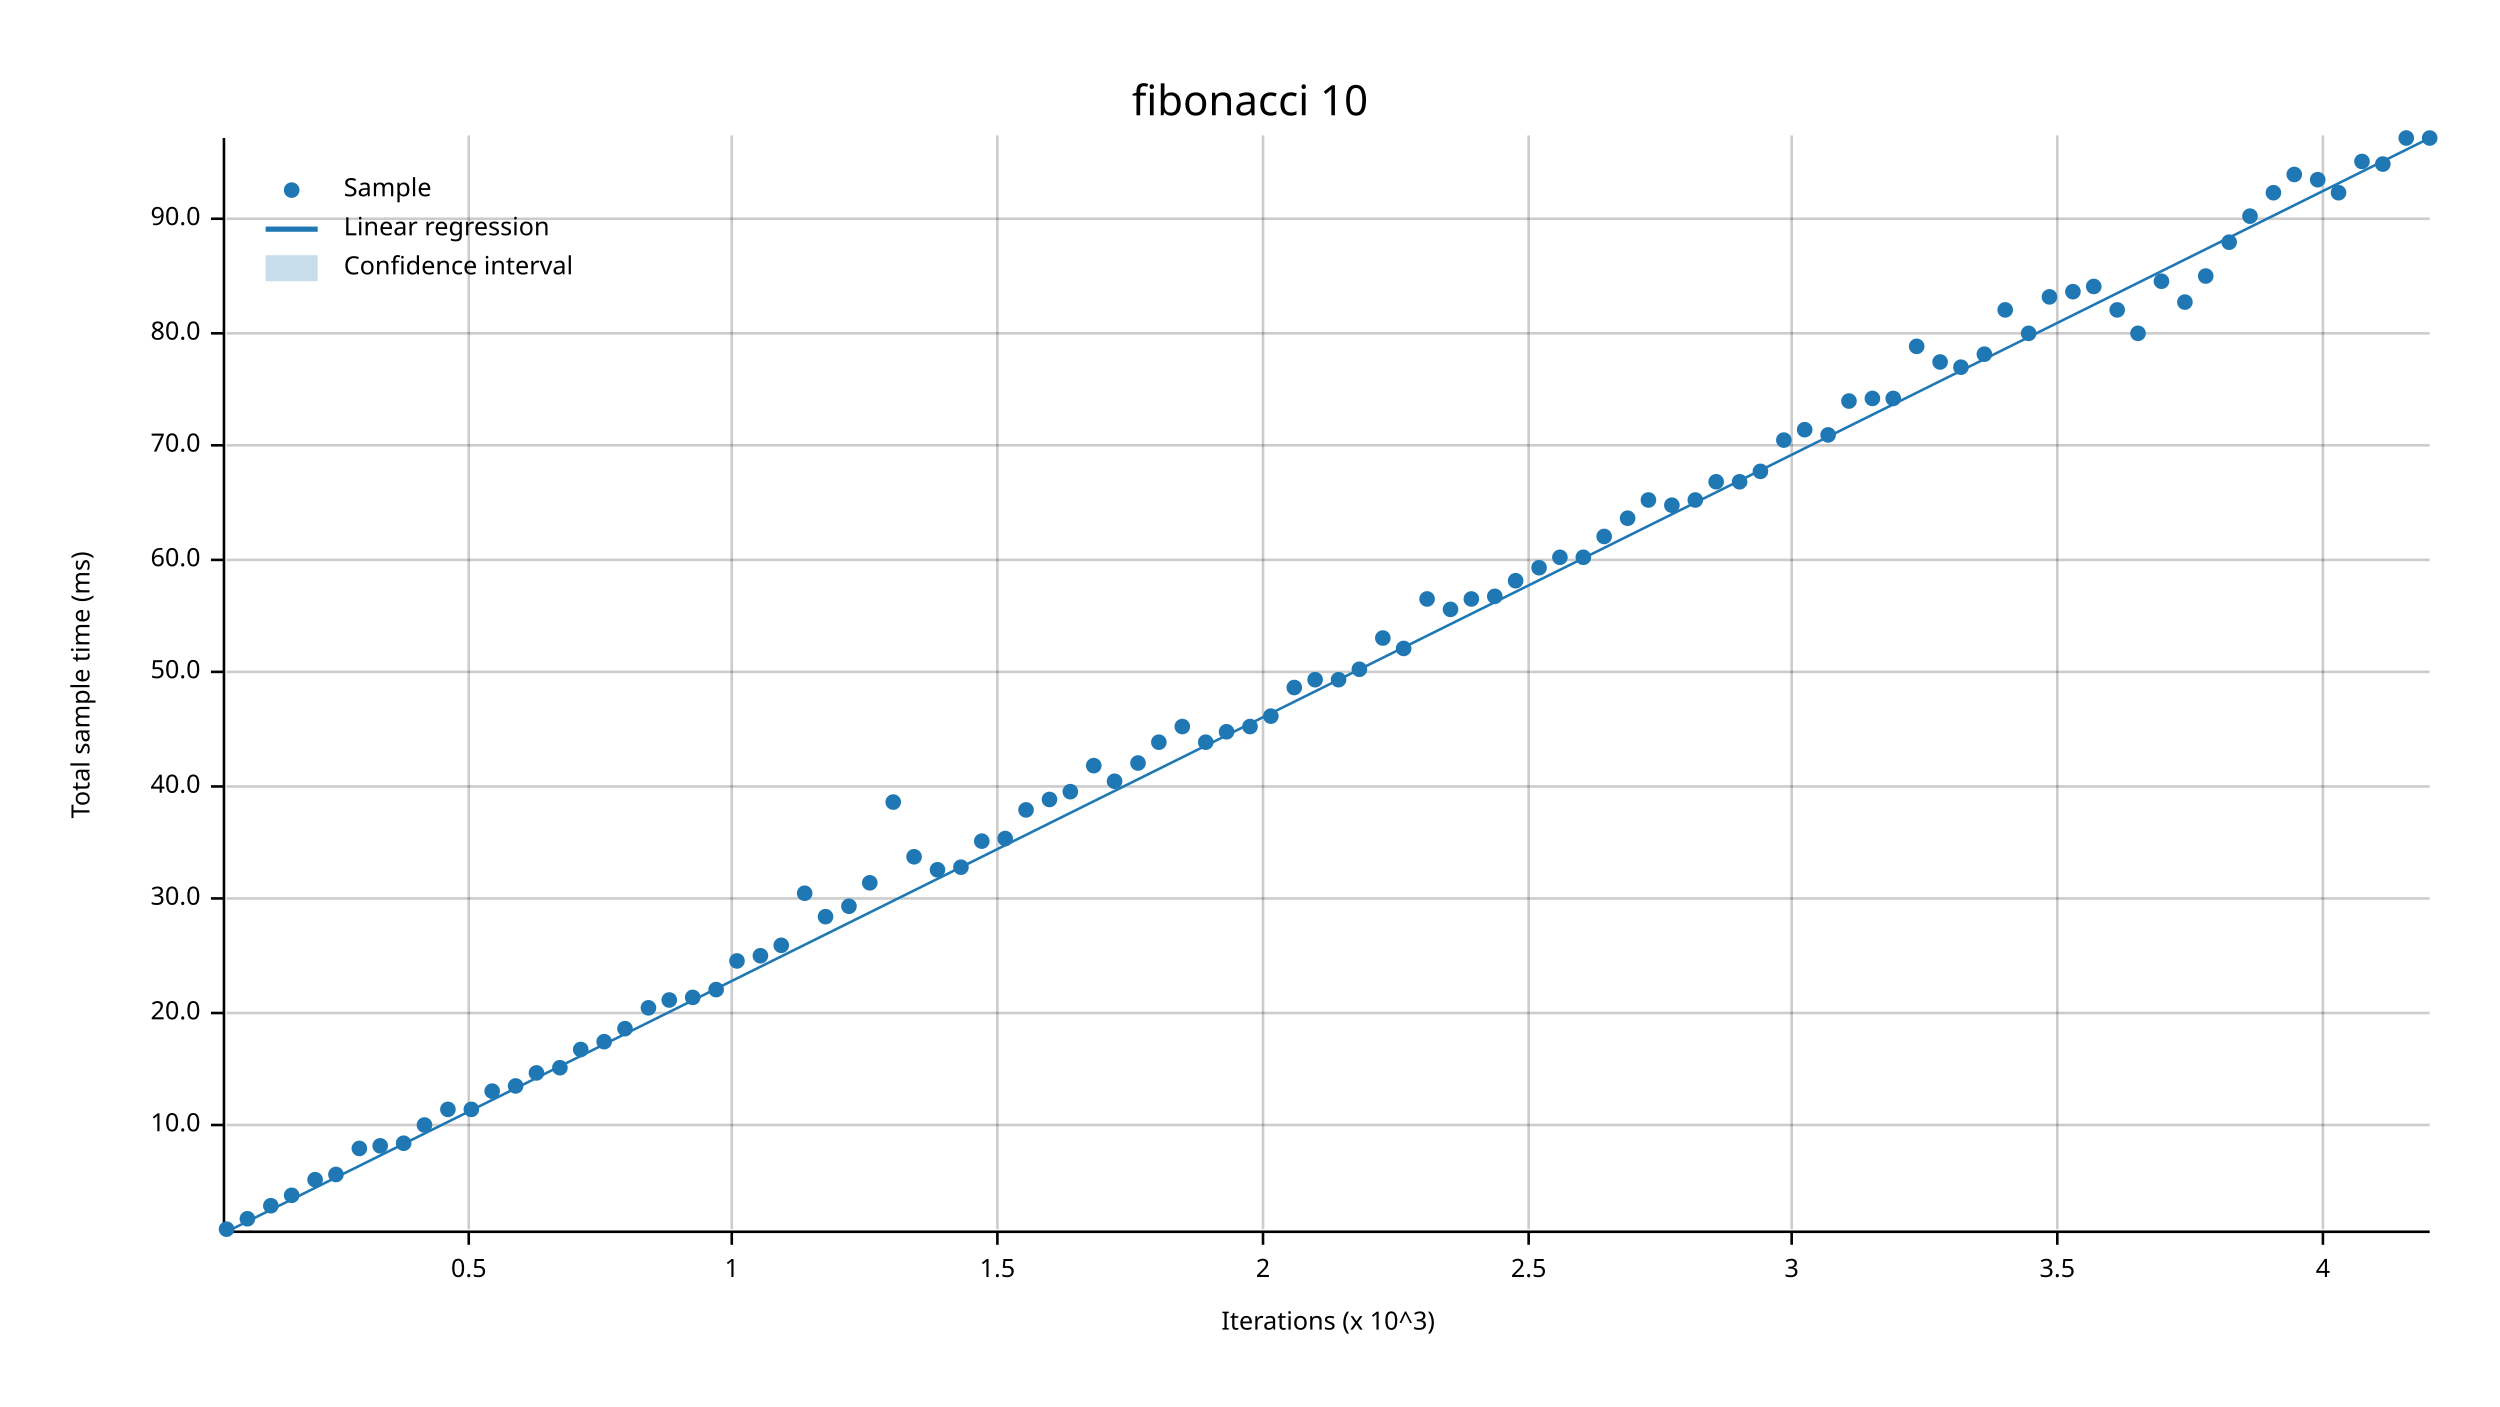
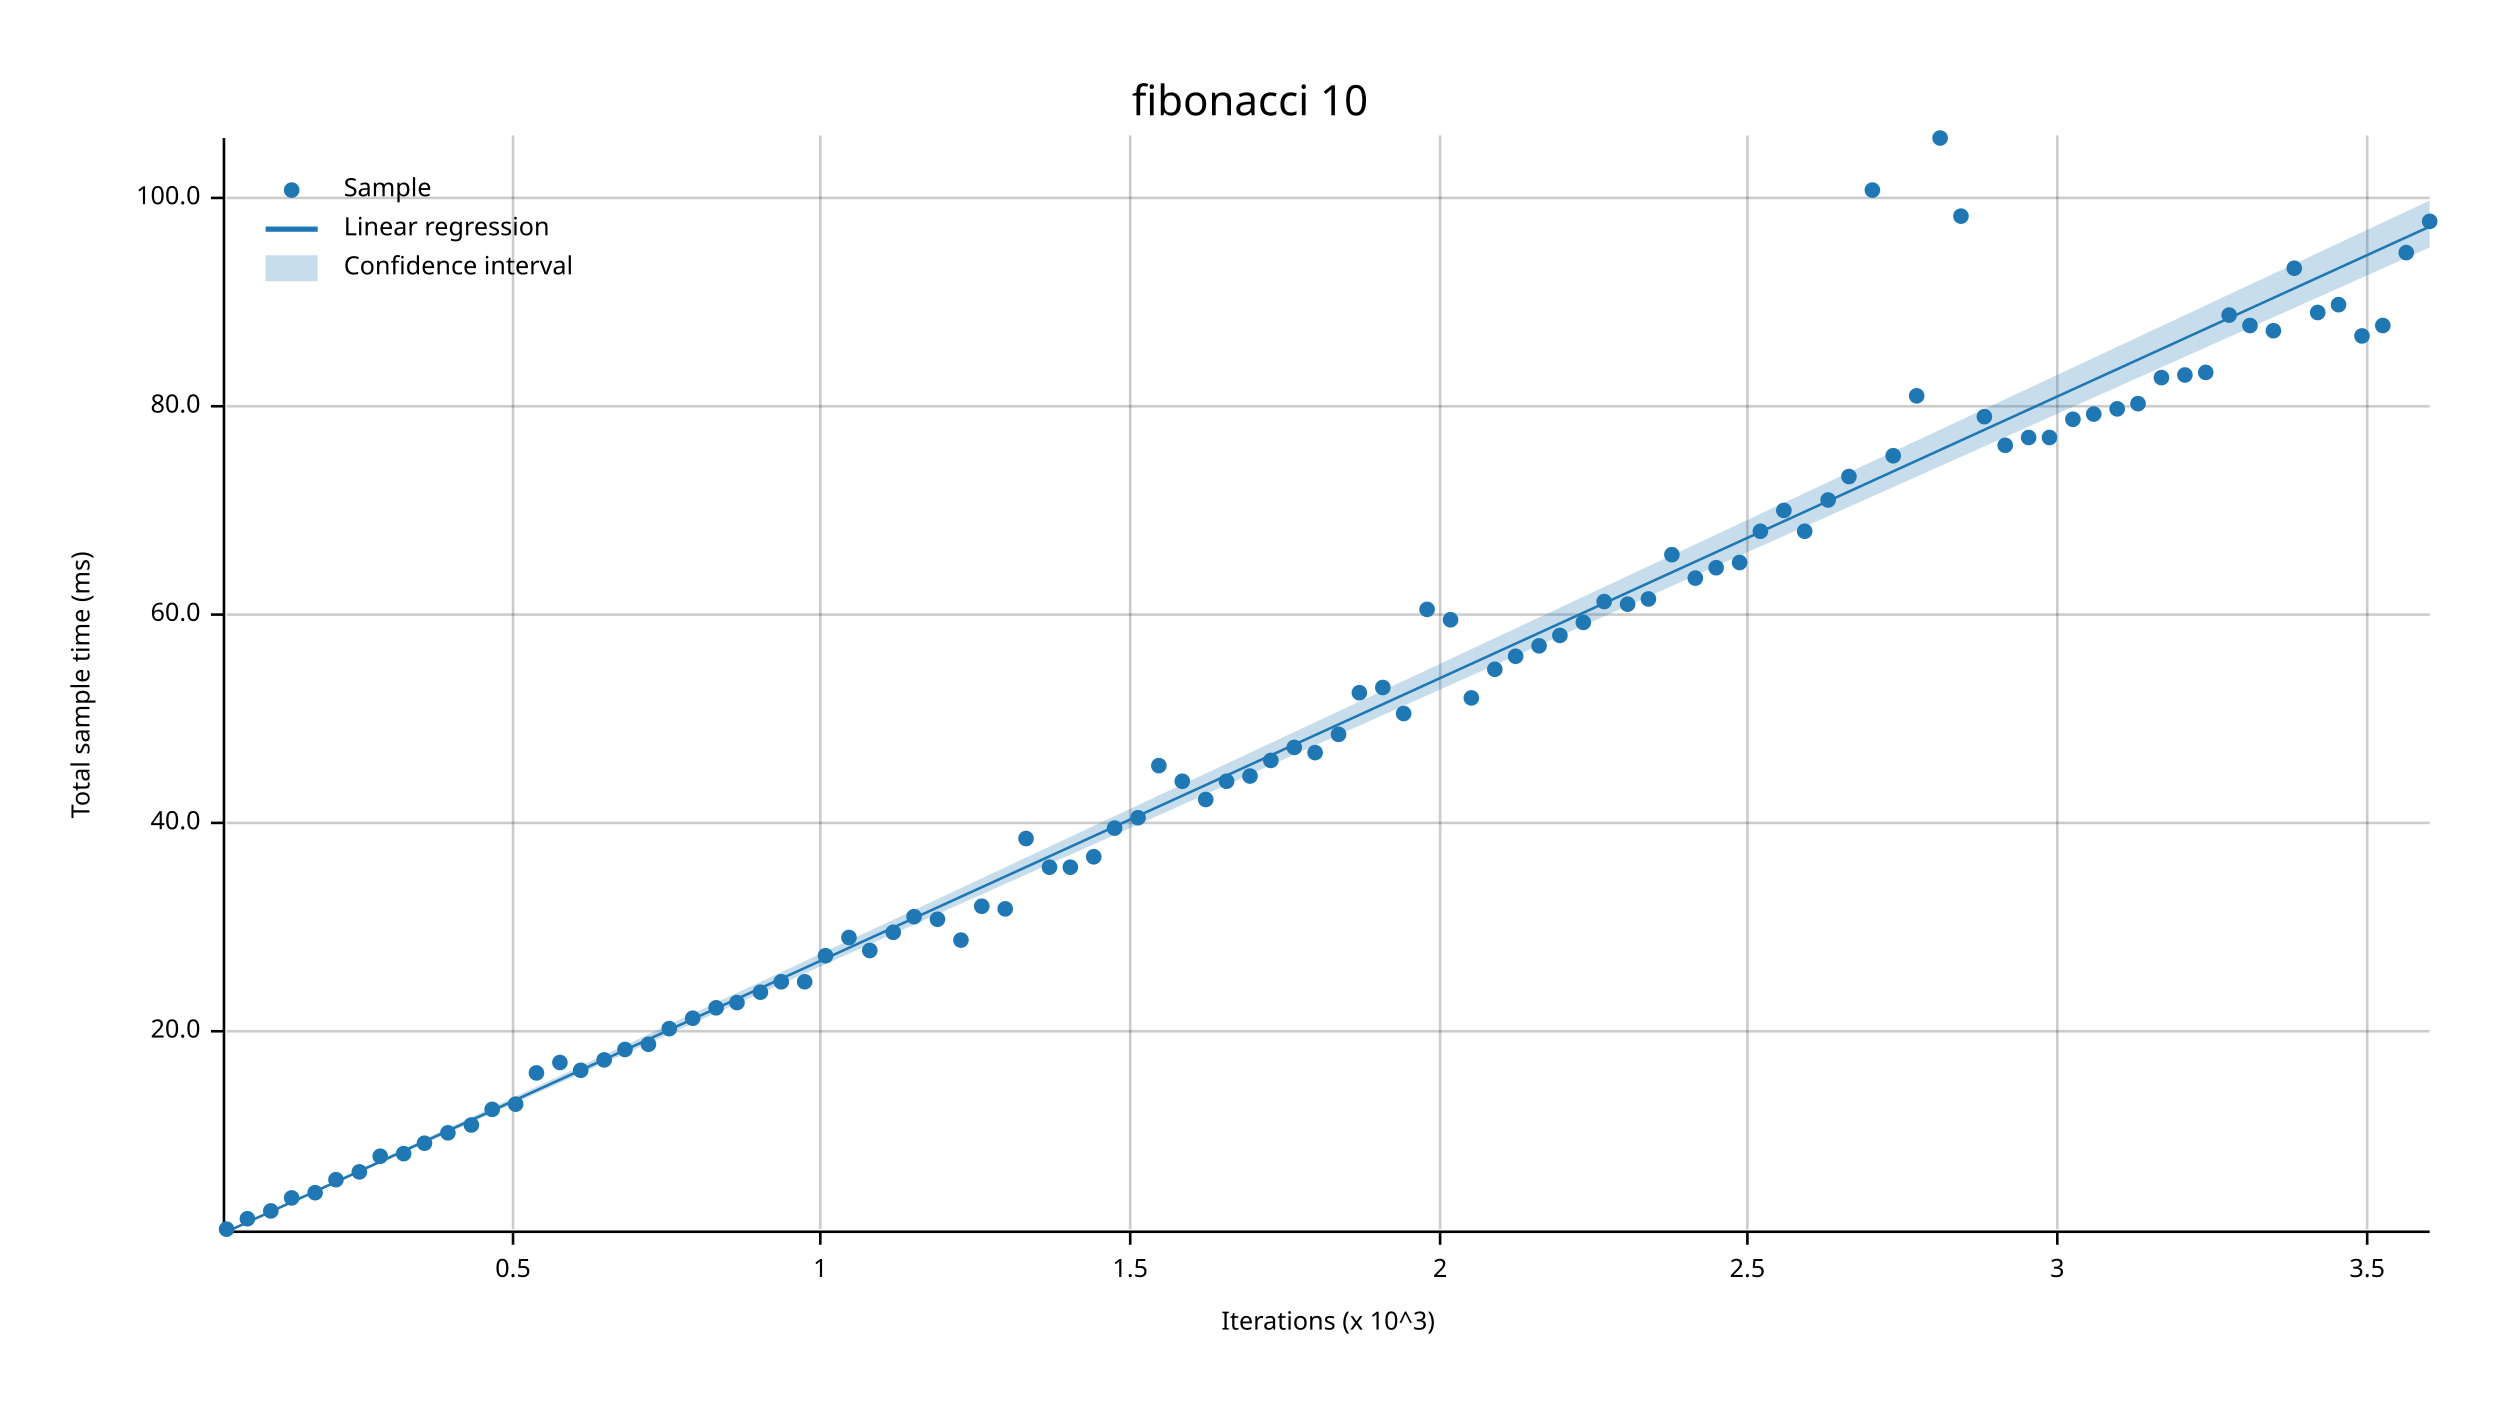
<svg xmlns="http://www.w3.org/2000/svg" width="960" height="540">
  <text x="480" y="32" dy="0.76em" text-anchor="middle" font-family="sans-serif" font-size="16.129" opacity="1" fill="#000000">
fibonacci 10
</text>
  <text x="27" y="263" dy="0.76em" text-anchor="middle" font-family="sans-serif" font-size="9.677" opacity="1" fill="#000000" transform="rotate(270, 27, 263)">
Total sample time (ms)
</text>
  <text x="510" y="513" dy="-0.5ex" text-anchor="middle" font-family="sans-serif" font-size="9.677" opacity="1" fill="#000000">
Iterations (x 10^3)
</text>
-   <line opacity="0.2" stroke="#000000" stroke-width="1" x1="180" y1="472" x2="180" y2="52" />
-   <line opacity="0.2" stroke="#000000" stroke-width="1" x1="281" y1="472" x2="281" y2="52" />
-   <line opacity="0.2" stroke="#000000" stroke-width="1" x1="383" y1="472" x2="383" y2="52" />
-   <line opacity="0.2" stroke="#000000" stroke-width="1" x1="485" y1="472" x2="485" y2="52" />
-   <line opacity="0.2" stroke="#000000" stroke-width="1" x1="587" y1="472" x2="587" y2="52" />
-   <line opacity="0.2" stroke="#000000" stroke-width="1" x1="688" y1="472" x2="688" y2="52" />
+   <line opacity="0.2" stroke="#000000" stroke-width="1" x1="197" y1="472" x2="197" y2="52" />
+   <line opacity="0.2" stroke="#000000" stroke-width="1" x1="315" y1="472" x2="315" y2="52" />
+   <line opacity="0.2" stroke="#000000" stroke-width="1" x1="434" y1="472" x2="434" y2="52" />
+   <line opacity="0.2" stroke="#000000" stroke-width="1" x1="553" y1="472" x2="553" y2="52" />
+   <line opacity="0.2" stroke="#000000" stroke-width="1" x1="671" y1="472" x2="671" y2="52" />
  <line opacity="0.2" stroke="#000000" stroke-width="1" x1="790" y1="472" x2="790" y2="52" />
-   <line opacity="0.2" stroke="#000000" stroke-width="1" x1="892" y1="472" x2="892" y2="52" />
-   <line opacity="0.2" stroke="#000000" stroke-width="1" x1="87" y1="432" x2="933" y2="432" />
-   <line opacity="0.2" stroke="#000000" stroke-width="1" x1="87" y1="389" x2="933" y2="389" />
-   <line opacity="0.2" stroke="#000000" stroke-width="1" x1="87" y1="345" x2="933" y2="345" />
-   <line opacity="0.2" stroke="#000000" stroke-width="1" x1="87" y1="302" x2="933" y2="302" />
-   <line opacity="0.2" stroke="#000000" stroke-width="1" x1="87" y1="258" x2="933" y2="258" />
-   <line opacity="0.2" stroke="#000000" stroke-width="1" x1="87" y1="215" x2="933" y2="215" />
-   <line opacity="0.2" stroke="#000000" stroke-width="1" x1="87" y1="171" x2="933" y2="171" />
-   <line opacity="0.2" stroke="#000000" stroke-width="1" x1="87" y1="128" x2="933" y2="128" />
-   <line opacity="0.2" stroke="#000000" stroke-width="1" x1="87" y1="84" x2="933" y2="84" />
+   <line opacity="0.2" stroke="#000000" stroke-width="1" x1="909" y1="472" x2="909" y2="52" />
+   <line opacity="0.2" stroke="#000000" stroke-width="1" x1="87" y1="396" x2="933" y2="396" />
+   <line opacity="0.2" stroke="#000000" stroke-width="1" x1="87" y1="316" x2="933" y2="316" />
+   <line opacity="0.2" stroke="#000000" stroke-width="1" x1="87" y1="236" x2="933" y2="236" />
+   <line opacity="0.2" stroke="#000000" stroke-width="1" x1="87" y1="156" x2="933" y2="156" />
+   <line opacity="0.2" stroke="#000000" stroke-width="1" x1="87" y1="76" x2="933" y2="76" />
  <polyline fill="none" opacity="1" stroke="#000000" stroke-width="1" points="86,53 86,473 " />
-   <text x="77" y="432" dy="0.5ex" text-anchor="end" font-family="sans-serif" font-size="9.677" opacity="1" fill="#000000">
- 10.0
- </text>
-   <polyline fill="none" opacity="1" stroke="#000000" stroke-width="1" points="81,432 86,432 " />
-   <text x="77" y="389" dy="0.5ex" text-anchor="end" font-family="sans-serif" font-size="9.677" opacity="1" fill="#000000">
+   <text x="77" y="396" dy="0.5ex" text-anchor="end" font-family="sans-serif" font-size="9.677" opacity="1" fill="#000000">
20.0
</text>
-   <polyline fill="none" opacity="1" stroke="#000000" stroke-width="1" points="81,389 86,389 " />
-   <text x="77" y="345" dy="0.5ex" text-anchor="end" font-family="sans-serif" font-size="9.677" opacity="1" fill="#000000">
- 30.0
- </text>
-   <polyline fill="none" opacity="1" stroke="#000000" stroke-width="1" points="81,345 86,345 " />
-   <text x="77" y="302" dy="0.5ex" text-anchor="end" font-family="sans-serif" font-size="9.677" opacity="1" fill="#000000">
+   <polyline fill="none" opacity="1" stroke="#000000" stroke-width="1" points="81,396 86,396 " />
+   <text x="77" y="316" dy="0.5ex" text-anchor="end" font-family="sans-serif" font-size="9.677" opacity="1" fill="#000000">
40.0
</text>
-   <polyline fill="none" opacity="1" stroke="#000000" stroke-width="1" points="81,302 86,302 " />
-   <text x="77" y="258" dy="0.5ex" text-anchor="end" font-family="sans-serif" font-size="9.677" opacity="1" fill="#000000">
- 50.0
- </text>
-   <polyline fill="none" opacity="1" stroke="#000000" stroke-width="1" points="81,258 86,258 " />
-   <text x="77" y="215" dy="0.5ex" text-anchor="end" font-family="sans-serif" font-size="9.677" opacity="1" fill="#000000">
+   <polyline fill="none" opacity="1" stroke="#000000" stroke-width="1" points="81,316 86,316 " />
+   <text x="77" y="236" dy="0.5ex" text-anchor="end" font-family="sans-serif" font-size="9.677" opacity="1" fill="#000000">
60.0
</text>
-   <polyline fill="none" opacity="1" stroke="#000000" stroke-width="1" points="81,215 86,215 " />
-   <text x="77" y="171" dy="0.5ex" text-anchor="end" font-family="sans-serif" font-size="9.677" opacity="1" fill="#000000">
- 70.0
- </text>
-   <polyline fill="none" opacity="1" stroke="#000000" stroke-width="1" points="81,171 86,171 " />
-   <text x="77" y="128" dy="0.5ex" text-anchor="end" font-family="sans-serif" font-size="9.677" opacity="1" fill="#000000">
+   <polyline fill="none" opacity="1" stroke="#000000" stroke-width="1" points="81,236 86,236 " />
+   <text x="77" y="156" dy="0.5ex" text-anchor="end" font-family="sans-serif" font-size="9.677" opacity="1" fill="#000000">
80.0
</text>
-   <polyline fill="none" opacity="1" stroke="#000000" stroke-width="1" points="81,128 86,128 " />
-   <text x="77" y="84" dy="0.5ex" text-anchor="end" font-family="sans-serif" font-size="9.677" opacity="1" fill="#000000">
- 90.0
+   <polyline fill="none" opacity="1" stroke="#000000" stroke-width="1" points="81,156 86,156 " />
+   <text x="77" y="76" dy="0.5ex" text-anchor="end" font-family="sans-serif" font-size="9.677" opacity="1" fill="#000000">
+ 100.0
</text>
-   <polyline fill="none" opacity="1" stroke="#000000" stroke-width="1" points="81,84 86,84 " />
+   <polyline fill="none" opacity="1" stroke="#000000" stroke-width="1" points="81,76 86,76 " />
  <polyline fill="none" opacity="1" stroke="#000000" stroke-width="1" points="87,473 933,473 " />
-   <text x="180" y="483" dy="0.76em" text-anchor="middle" font-family="sans-serif" font-size="9.677" opacity="1" fill="#000000">
+   <text x="197" y="483" dy="0.76em" text-anchor="middle" font-family="sans-serif" font-size="9.677" opacity="1" fill="#000000">
0.5
</text>
-   <polyline fill="none" opacity="1" stroke="#000000" stroke-width="1" points="180,473 180,478 " />
-   <text x="281" y="483" dy="0.76em" text-anchor="middle" font-family="sans-serif" font-size="9.677" opacity="1" fill="#000000">
+   <polyline fill="none" opacity="1" stroke="#000000" stroke-width="1" points="197,473 197,478 " />
+   <text x="315" y="483" dy="0.76em" text-anchor="middle" font-family="sans-serif" font-size="9.677" opacity="1" fill="#000000">
1
</text>
-   <polyline fill="none" opacity="1" stroke="#000000" stroke-width="1" points="281,473 281,478 " />
-   <text x="383" y="483" dy="0.76em" text-anchor="middle" font-family="sans-serif" font-size="9.677" opacity="1" fill="#000000">
+   <polyline fill="none" opacity="1" stroke="#000000" stroke-width="1" points="315,473 315,478 " />
+   <text x="434" y="483" dy="0.76em" text-anchor="middle" font-family="sans-serif" font-size="9.677" opacity="1" fill="#000000">
1.5
</text>
-   <polyline fill="none" opacity="1" stroke="#000000" stroke-width="1" points="383,473 383,478 " />
-   <text x="485" y="483" dy="0.76em" text-anchor="middle" font-family="sans-serif" font-size="9.677" opacity="1" fill="#000000">
+   <polyline fill="none" opacity="1" stroke="#000000" stroke-width="1" points="434,473 434,478 " />
+   <text x="553" y="483" dy="0.76em" text-anchor="middle" font-family="sans-serif" font-size="9.677" opacity="1" fill="#000000">
2
</text>
-   <polyline fill="none" opacity="1" stroke="#000000" stroke-width="1" points="485,473 485,478 " />
-   <text x="587" y="483" dy="0.76em" text-anchor="middle" font-family="sans-serif" font-size="9.677" opacity="1" fill="#000000">
+   <polyline fill="none" opacity="1" stroke="#000000" stroke-width="1" points="553,473 553,478 " />
+   <text x="671" y="483" dy="0.76em" text-anchor="middle" font-family="sans-serif" font-size="9.677" opacity="1" fill="#000000">
2.5
</text>
-   <polyline fill="none" opacity="1" stroke="#000000" stroke-width="1" points="587,473 587,478 " />
-   <text x="688" y="483" dy="0.76em" text-anchor="middle" font-family="sans-serif" font-size="9.677" opacity="1" fill="#000000">
+   <polyline fill="none" opacity="1" stroke="#000000" stroke-width="1" points="671,473 671,478 " />
+   <text x="790" y="483" dy="0.76em" text-anchor="middle" font-family="sans-serif" font-size="9.677" opacity="1" fill="#000000">
3
</text>
-   <polyline fill="none" opacity="1" stroke="#000000" stroke-width="1" points="688,473 688,478 " />
-   <text x="790" y="483" dy="0.76em" text-anchor="middle" font-family="sans-serif" font-size="9.677" opacity="1" fill="#000000">
+   <polyline fill="none" opacity="1" stroke="#000000" stroke-width="1" points="790,473 790,478 " />
+   <text x="909" y="483" dy="0.76em" text-anchor="middle" font-family="sans-serif" font-size="9.677" opacity="1" fill="#000000">
3.5
</text>
-   <polyline fill="none" opacity="1" stroke="#000000" stroke-width="1" points="790,473 790,478 " />
-   <text x="892" y="483" dy="0.76em" text-anchor="middle" font-family="sans-serif" font-size="9.677" opacity="1" fill="#000000">
- 4
- </text>
-   <polyline fill="none" opacity="1" stroke="#000000" stroke-width="1" points="892,473 892,478 " />
+   <polyline fill="none" opacity="1" stroke="#000000" stroke-width="1" points="909,473 909,478 " />
  <circle cx="87" cy="472" r="3" opacity="1" fill="#1F78B4" stroke="none" />
  <circle cx="95" cy="468" r="3" opacity="1" fill="#1F78B4" stroke="none" />
-   <circle cx="104" cy="463" r="3" opacity="1" fill="#1F78B4" stroke="none" />
-   <circle cx="112" cy="459" r="3" opacity="1" fill="#1F78B4" stroke="none" />
-   <circle cx="121" cy="453" r="3" opacity="1" fill="#1F78B4" stroke="none" />
-   <circle cx="129" cy="451" r="3" opacity="1" fill="#1F78B4" stroke="none" />
-   <circle cx="138" cy="441" r="3" opacity="1" fill="#1F78B4" stroke="none" />
-   <circle cx="146" cy="440" r="3" opacity="1" fill="#1F78B4" stroke="none" />
-   <circle cx="155" cy="439" r="3" opacity="1" fill="#1F78B4" stroke="none" />
-   <circle cx="163" cy="432" r="3" opacity="1" fill="#1F78B4" stroke="none" />
-   <circle cx="172" cy="426" r="3" opacity="1" fill="#1F78B4" stroke="none" />
-   <circle cx="181" cy="426" r="3" opacity="1" fill="#1F78B4" stroke="none" />
-   <circle cx="189" cy="419" r="3" opacity="1" fill="#1F78B4" stroke="none" />
-   <circle cx="198" cy="417" r="3" opacity="1" fill="#1F78B4" stroke="none" />
+   <circle cx="104" cy="465" r="3" opacity="1" fill="#1F78B4" stroke="none" />
+   <circle cx="112" cy="460" r="3" opacity="1" fill="#1F78B4" stroke="none" />
+   <circle cx="121" cy="458" r="3" opacity="1" fill="#1F78B4" stroke="none" />
+   <circle cx="129" cy="453" r="3" opacity="1" fill="#1F78B4" stroke="none" />
+   <circle cx="138" cy="450" r="3" opacity="1" fill="#1F78B4" stroke="none" />
+   <circle cx="146" cy="444" r="3" opacity="1" fill="#1F78B4" stroke="none" />
+   <circle cx="155" cy="443" r="3" opacity="1" fill="#1F78B4" stroke="none" />
+   <circle cx="163" cy="439" r="3" opacity="1" fill="#1F78B4" stroke="none" />
+   <circle cx="172" cy="435" r="3" opacity="1" fill="#1F78B4" stroke="none" />
+   <circle cx="181" cy="432" r="3" opacity="1" fill="#1F78B4" stroke="none" />
+   <circle cx="189" cy="426" r="3" opacity="1" fill="#1F78B4" stroke="none" />
+   <circle cx="198" cy="424" r="3" opacity="1" fill="#1F78B4" stroke="none" />
  <circle cx="206" cy="412" r="3" opacity="1" fill="#1F78B4" stroke="none" />
-   <circle cx="215" cy="410" r="3" opacity="1" fill="#1F78B4" stroke="none" />
-   <circle cx="223" cy="403" r="3" opacity="1" fill="#1F78B4" stroke="none" />
-   <circle cx="232" cy="400" r="3" opacity="1" fill="#1F78B4" stroke="none" />
-   <circle cx="240" cy="395" r="3" opacity="1" fill="#1F78B4" stroke="none" />
-   <circle cx="249" cy="387" r="3" opacity="1" fill="#1F78B4" stroke="none" />
-   <circle cx="257" cy="384" r="3" opacity="1" fill="#1F78B4" stroke="none" />
-   <circle cx="266" cy="383" r="3" opacity="1" fill="#1F78B4" stroke="none" />
-   <circle cx="275" cy="380" r="3" opacity="1" fill="#1F78B4" stroke="none" />
-   <circle cx="283" cy="369" r="3" opacity="1" fill="#1F78B4" stroke="none" />
-   <circle cx="292" cy="367" r="3" opacity="1" fill="#1F78B4" stroke="none" />
-   <circle cx="300" cy="363" r="3" opacity="1" fill="#1F78B4" stroke="none" />
-   <circle cx="309" cy="343" r="3" opacity="1" fill="#1F78B4" stroke="none" />
-   <circle cx="317" cy="352" r="3" opacity="1" fill="#1F78B4" stroke="none" />
-   <circle cx="326" cy="348" r="3" opacity="1" fill="#1F78B4" stroke="none" />
-   <circle cx="334" cy="339" r="3" opacity="1" fill="#1F78B4" stroke="none" />
-   <circle cx="343" cy="308" r="3" opacity="1" fill="#1F78B4" stroke="none" />
-   <circle cx="351" cy="329" r="3" opacity="1" fill="#1F78B4" stroke="none" />
-   <circle cx="360" cy="334" r="3" opacity="1" fill="#1F78B4" stroke="none" />
-   <circle cx="369" cy="333" r="3" opacity="1" fill="#1F78B4" stroke="none" />
-   <circle cx="377" cy="323" r="3" opacity="1" fill="#1F78B4" stroke="none" />
-   <circle cx="386" cy="322" r="3" opacity="1" fill="#1F78B4" stroke="none" />
-   <circle cx="394" cy="311" r="3" opacity="1" fill="#1F78B4" stroke="none" />
-   <circle cx="403" cy="307" r="3" opacity="1" fill="#1F78B4" stroke="none" />
-   <circle cx="411" cy="304" r="3" opacity="1" fill="#1F78B4" stroke="none" />
-   <circle cx="420" cy="294" r="3" opacity="1" fill="#1F78B4" stroke="none" />
-   <circle cx="428" cy="300" r="3" opacity="1" fill="#1F78B4" stroke="none" />
-   <circle cx="437" cy="293" r="3" opacity="1" fill="#1F78B4" stroke="none" />
-   <circle cx="445" cy="285" r="3" opacity="1" fill="#1F78B4" stroke="none" />
-   <circle cx="454" cy="279" r="3" opacity="1" fill="#1F78B4" stroke="none" />
-   <circle cx="463" cy="285" r="3" opacity="1" fill="#1F78B4" stroke="none" />
-   <circle cx="471" cy="281" r="3" opacity="1" fill="#1F78B4" stroke="none" />
-   <circle cx="480" cy="279" r="3" opacity="1" fill="#1F78B4" stroke="none" />
-   <circle cx="488" cy="275" r="3" opacity="1" fill="#1F78B4" stroke="none" />
-   <circle cx="497" cy="264" r="3" opacity="1" fill="#1F78B4" stroke="none" />
-   <circle cx="505" cy="261" r="3" opacity="1" fill="#1F78B4" stroke="none" />
-   <circle cx="514" cy="261" r="3" opacity="1" fill="#1F78B4" stroke="none" />
-   <circle cx="522" cy="257" r="3" opacity="1" fill="#1F78B4" stroke="none" />
-   <circle cx="531" cy="245" r="3" opacity="1" fill="#1F78B4" stroke="none" />
-   <circle cx="539" cy="249" r="3" opacity="1" fill="#1F78B4" stroke="none" />
-   <circle cx="548" cy="230" r="3" opacity="1" fill="#1F78B4" stroke="none" />
-   <circle cx="557" cy="234" r="3" opacity="1" fill="#1F78B4" stroke="none" />
-   <circle cx="565" cy="230" r="3" opacity="1" fill="#1F78B4" stroke="none" />
-   <circle cx="574" cy="229" r="3" opacity="1" fill="#1F78B4" stroke="none" />
-   <circle cx="582" cy="223" r="3" opacity="1" fill="#1F78B4" stroke="none" />
-   <circle cx="591" cy="218" r="3" opacity="1" fill="#1F78B4" stroke="none" />
-   <circle cx="599" cy="214" r="3" opacity="1" fill="#1F78B4" stroke="none" />
-   <circle cx="608" cy="214" r="3" opacity="1" fill="#1F78B4" stroke="none" />
-   <circle cx="616" cy="206" r="3" opacity="1" fill="#1F78B4" stroke="none" />
-   <circle cx="625" cy="199" r="3" opacity="1" fill="#1F78B4" stroke="none" />
-   <circle cx="633" cy="192" r="3" opacity="1" fill="#1F78B4" stroke="none" />
-   <circle cx="642" cy="194" r="3" opacity="1" fill="#1F78B4" stroke="none" />
-   <circle cx="651" cy="192" r="3" opacity="1" fill="#1F78B4" stroke="none" />
-   <circle cx="659" cy="185" r="3" opacity="1" fill="#1F78B4" stroke="none" />
-   <circle cx="668" cy="185" r="3" opacity="1" fill="#1F78B4" stroke="none" />
-   <circle cx="676" cy="181" r="3" opacity="1" fill="#1F78B4" stroke="none" />
-   <circle cx="685" cy="169" r="3" opacity="1" fill="#1F78B4" stroke="none" />
-   <circle cx="693" cy="165" r="3" opacity="1" fill="#1F78B4" stroke="none" />
-   <circle cx="702" cy="167" r="3" opacity="1" fill="#1F78B4" stroke="none" />
-   <circle cx="710" cy="154" r="3" opacity="1" fill="#1F78B4" stroke="none" />
-   <circle cx="719" cy="153" r="3" opacity="1" fill="#1F78B4" stroke="none" />
-   <circle cx="727" cy="153" r="3" opacity="1" fill="#1F78B4" stroke="none" />
-   <circle cx="736" cy="133" r="3" opacity="1" fill="#1F78B4" stroke="none" />
-   <circle cx="745" cy="139" r="3" opacity="1" fill="#1F78B4" stroke="none" />
-   <circle cx="753" cy="141" r="3" opacity="1" fill="#1F78B4" stroke="none" />
-   <circle cx="762" cy="136" r="3" opacity="1" fill="#1F78B4" stroke="none" />
-   <circle cx="770" cy="119" r="3" opacity="1" fill="#1F78B4" stroke="none" />
-   <circle cx="779" cy="128" r="3" opacity="1" fill="#1F78B4" stroke="none" />
-   <circle cx="787" cy="114" r="3" opacity="1" fill="#1F78B4" stroke="none" />
-   <circle cx="796" cy="112" r="3" opacity="1" fill="#1F78B4" stroke="none" />
-   <circle cx="804" cy="110" r="3" opacity="1" fill="#1F78B4" stroke="none" />
-   <circle cx="813" cy="119" r="3" opacity="1" fill="#1F78B4" stroke="none" />
-   <circle cx="821" cy="128" r="3" opacity="1" fill="#1F78B4" stroke="none" />
-   <circle cx="830" cy="108" r="3" opacity="1" fill="#1F78B4" stroke="none" />
-   <circle cx="839" cy="116" r="3" opacity="1" fill="#1F78B4" stroke="none" />
-   <circle cx="847" cy="106" r="3" opacity="1" fill="#1F78B4" stroke="none" />
-   <circle cx="856" cy="93" r="3" opacity="1" fill="#1F78B4" stroke="none" />
-   <circle cx="864" cy="83" r="3" opacity="1" fill="#1F78B4" stroke="none" />
-   <circle cx="873" cy="74" r="3" opacity="1" fill="#1F78B4" stroke="none" />
-   <circle cx="881" cy="67" r="3" opacity="1" fill="#1F78B4" stroke="none" />
-   <circle cx="890" cy="69" r="3" opacity="1" fill="#1F78B4" stroke="none" />
-   <circle cx="898" cy="74" r="3" opacity="1" fill="#1F78B4" stroke="none" />
-   <circle cx="907" cy="62" r="3" opacity="1" fill="#1F78B4" stroke="none" />
-   <circle cx="915" cy="63" r="3" opacity="1" fill="#1F78B4" stroke="none" />
-   <circle cx="924" cy="53" r="3" opacity="1" fill="#1F78B4" stroke="none" />
-   <circle cx="933" cy="53" r="3" opacity="1" fill="#1F78B4" stroke="none" />
-   <polyline fill="none" opacity="1" stroke="#1F78B4" stroke-width="1" points="87,473 933,53 " />
-   <polygon opacity="0.25" fill="#1F78B4" points="87,473 933,53 933,53 " />
+   <circle cx="215" cy="408" r="3" opacity="1" fill="#1F78B4" stroke="none" />
+   <circle cx="223" cy="411" r="3" opacity="1" fill="#1F78B4" stroke="none" />
+   <circle cx="232" cy="407" r="3" opacity="1" fill="#1F78B4" stroke="none" />
+   <circle cx="240" cy="403" r="3" opacity="1" fill="#1F78B4" stroke="none" />
+   <circle cx="249" cy="401" r="3" opacity="1" fill="#1F78B4" stroke="none" />
+   <circle cx="257" cy="395" r="3" opacity="1" fill="#1F78B4" stroke="none" />
+   <circle cx="266" cy="391" r="3" opacity="1" fill="#1F78B4" stroke="none" />
+   <circle cx="275" cy="387" r="3" opacity="1" fill="#1F78B4" stroke="none" />
+   <circle cx="283" cy="385" r="3" opacity="1" fill="#1F78B4" stroke="none" />
+   <circle cx="292" cy="381" r="3" opacity="1" fill="#1F78B4" stroke="none" />
+   <circle cx="300" cy="377" r="3" opacity="1" fill="#1F78B4" stroke="none" />
+   <circle cx="309" cy="377" r="3" opacity="1" fill="#1F78B4" stroke="none" />
+   <circle cx="317" cy="367" r="3" opacity="1" fill="#1F78B4" stroke="none" />
+   <circle cx="326" cy="360" r="3" opacity="1" fill="#1F78B4" stroke="none" />
+   <circle cx="334" cy="365" r="3" opacity="1" fill="#1F78B4" stroke="none" />
+   <circle cx="343" cy="358" r="3" opacity="1" fill="#1F78B4" stroke="none" />
+   <circle cx="351" cy="352" r="3" opacity="1" fill="#1F78B4" stroke="none" />
+   <circle cx="360" cy="353" r="3" opacity="1" fill="#1F78B4" stroke="none" />
+   <circle cx="369" cy="361" r="3" opacity="1" fill="#1F78B4" stroke="none" />
+   <circle cx="377" cy="348" r="3" opacity="1" fill="#1F78B4" stroke="none" />
+   <circle cx="386" cy="349" r="3" opacity="1" fill="#1F78B4" stroke="none" />
+   <circle cx="394" cy="322" r="3" opacity="1" fill="#1F78B4" stroke="none" />
+   <circle cx="403" cy="333" r="3" opacity="1" fill="#1F78B4" stroke="none" />
+   <circle cx="411" cy="333" r="3" opacity="1" fill="#1F78B4" stroke="none" />
+   <circle cx="420" cy="329" r="3" opacity="1" fill="#1F78B4" stroke="none" />
+   <circle cx="428" cy="318" r="3" opacity="1" fill="#1F78B4" stroke="none" />
+   <circle cx="437" cy="314" r="3" opacity="1" fill="#1F78B4" stroke="none" />
+   <circle cx="445" cy="294" r="3" opacity="1" fill="#1F78B4" stroke="none" />
+   <circle cx="454" cy="300" r="3" opacity="1" fill="#1F78B4" stroke="none" />
+   <circle cx="463" cy="307" r="3" opacity="1" fill="#1F78B4" stroke="none" />
+   <circle cx="471" cy="300" r="3" opacity="1" fill="#1F78B4" stroke="none" />
+   <circle cx="480" cy="298" r="3" opacity="1" fill="#1F78B4" stroke="none" />
+   <circle cx="488" cy="292" r="3" opacity="1" fill="#1F78B4" stroke="none" />
+   <circle cx="497" cy="287" r="3" opacity="1" fill="#1F78B4" stroke="none" />
+   <circle cx="505" cy="289" r="3" opacity="1" fill="#1F78B4" stroke="none" />
+   <circle cx="514" cy="282" r="3" opacity="1" fill="#1F78B4" stroke="none" />
+   <circle cx="522" cy="266" r="3" opacity="1" fill="#1F78B4" stroke="none" />
+   <circle cx="531" cy="264" r="3" opacity="1" fill="#1F78B4" stroke="none" />
+   <circle cx="539" cy="274" r="3" opacity="1" fill="#1F78B4" stroke="none" />
+   <circle cx="548" cy="234" r="3" opacity="1" fill="#1F78B4" stroke="none" />
+   <circle cx="557" cy="238" r="3" opacity="1" fill="#1F78B4" stroke="none" />
+   <circle cx="565" cy="268" r="3" opacity="1" fill="#1F78B4" stroke="none" />
+   <circle cx="574" cy="257" r="3" opacity="1" fill="#1F78B4" stroke="none" />
+   <circle cx="582" cy="252" r="3" opacity="1" fill="#1F78B4" stroke="none" />
+   <circle cx="591" cy="248" r="3" opacity="1" fill="#1F78B4" stroke="none" />
+   <circle cx="599" cy="244" r="3" opacity="1" fill="#1F78B4" stroke="none" />
+   <circle cx="608" cy="239" r="3" opacity="1" fill="#1F78B4" stroke="none" />
+   <circle cx="616" cy="231" r="3" opacity="1" fill="#1F78B4" stroke="none" />
+   <circle cx="625" cy="232" r="3" opacity="1" fill="#1F78B4" stroke="none" />
+   <circle cx="633" cy="230" r="3" opacity="1" fill="#1F78B4" stroke="none" />
+   <circle cx="642" cy="213" r="3" opacity="1" fill="#1F78B4" stroke="none" />
+   <circle cx="651" cy="222" r="3" opacity="1" fill="#1F78B4" stroke="none" />
+   <circle cx="659" cy="218" r="3" opacity="1" fill="#1F78B4" stroke="none" />
+   <circle cx="668" cy="216" r="3" opacity="1" fill="#1F78B4" stroke="none" />
+   <circle cx="676" cy="204" r="3" opacity="1" fill="#1F78B4" stroke="none" />
+   <circle cx="685" cy="196" r="3" opacity="1" fill="#1F78B4" stroke="none" />
+   <circle cx="693" cy="204" r="3" opacity="1" fill="#1F78B4" stroke="none" />
+   <circle cx="702" cy="192" r="3" opacity="1" fill="#1F78B4" stroke="none" />
+   <circle cx="710" cy="183" r="3" opacity="1" fill="#1F78B4" stroke="none" />
+   <circle cx="719" cy="73" r="3" opacity="1" fill="#1F78B4" stroke="none" />
+   <circle cx="727" cy="175" r="3" opacity="1" fill="#1F78B4" stroke="none" />
+   <circle cx="736" cy="152" r="3" opacity="1" fill="#1F78B4" stroke="none" />
+   <circle cx="745" cy="53" r="3" opacity="1" fill="#1F78B4" stroke="none" />
+   <circle cx="753" cy="83" r="3" opacity="1" fill="#1F78B4" stroke="none" />
+   <circle cx="762" cy="160" r="3" opacity="1" fill="#1F78B4" stroke="none" />
+   <circle cx="770" cy="171" r="3" opacity="1" fill="#1F78B4" stroke="none" />
+   <circle cx="779" cy="168" r="3" opacity="1" fill="#1F78B4" stroke="none" />
+   <circle cx="787" cy="168" r="3" opacity="1" fill="#1F78B4" stroke="none" />
+   <circle cx="796" cy="161" r="3" opacity="1" fill="#1F78B4" stroke="none" />
+   <circle cx="804" cy="159" r="3" opacity="1" fill="#1F78B4" stroke="none" />
+   <circle cx="813" cy="157" r="3" opacity="1" fill="#1F78B4" stroke="none" />
+   <circle cx="821" cy="155" r="3" opacity="1" fill="#1F78B4" stroke="none" />
+   <circle cx="830" cy="145" r="3" opacity="1" fill="#1F78B4" stroke="none" />
+   <circle cx="839" cy="144" r="3" opacity="1" fill="#1F78B4" stroke="none" />
+   <circle cx="847" cy="143" r="3" opacity="1" fill="#1F78B4" stroke="none" />
+   <circle cx="856" cy="121" r="3" opacity="1" fill="#1F78B4" stroke="none" />
+   <circle cx="864" cy="125" r="3" opacity="1" fill="#1F78B4" stroke="none" />
+   <circle cx="873" cy="127" r="3" opacity="1" fill="#1F78B4" stroke="none" />
+   <circle cx="881" cy="103" r="3" opacity="1" fill="#1F78B4" stroke="none" />
+   <circle cx="890" cy="120" r="3" opacity="1" fill="#1F78B4" stroke="none" />
+   <circle cx="898" cy="117" r="3" opacity="1" fill="#1F78B4" stroke="none" />
+   <circle cx="907" cy="129" r="3" opacity="1" fill="#1F78B4" stroke="none" />
+   <circle cx="915" cy="125" r="3" opacity="1" fill="#1F78B4" stroke="none" />
+   <circle cx="924" cy="97" r="3" opacity="1" fill="#1F78B4" stroke="none" />
+   <circle cx="933" cy="85" r="3" opacity="1" fill="#1F78B4" stroke="none" />
+   <polyline fill="none" opacity="1" stroke="#1F78B4" stroke-width="1" points="87,473 933,87 " />
+   <polygon opacity="0.25" fill="#1F78B4" points="87,473 933,95 933,77 " />
  <text x="132" y="68" dy="0.76em" text-anchor="start" font-family="sans-serif" font-size="9.677" opacity="1" fill="#000000">
Sample
</text>
  <text x="132" y="83" dy="0.76em" text-anchor="start" font-family="sans-serif" font-size="9.677" opacity="1" fill="#000000">
Linear regression
</text>
  <text x="132" y="98" dy="0.76em" text-anchor="start" font-family="sans-serif" font-size="9.677" opacity="1" fill="#000000">
Confidence interval
</text>
  <circle cx="112" cy="73" r="3" opacity="1" fill="#1F78B4" stroke="none" />
  <polyline fill="none" opacity="1" stroke="#1F78B4" stroke-width="2" points="102,88 122,88 " />
  <rect x="102" y="98" width="20" height="10" opacity="0.25" fill="#1F78B4" stroke="none" />
</svg>
